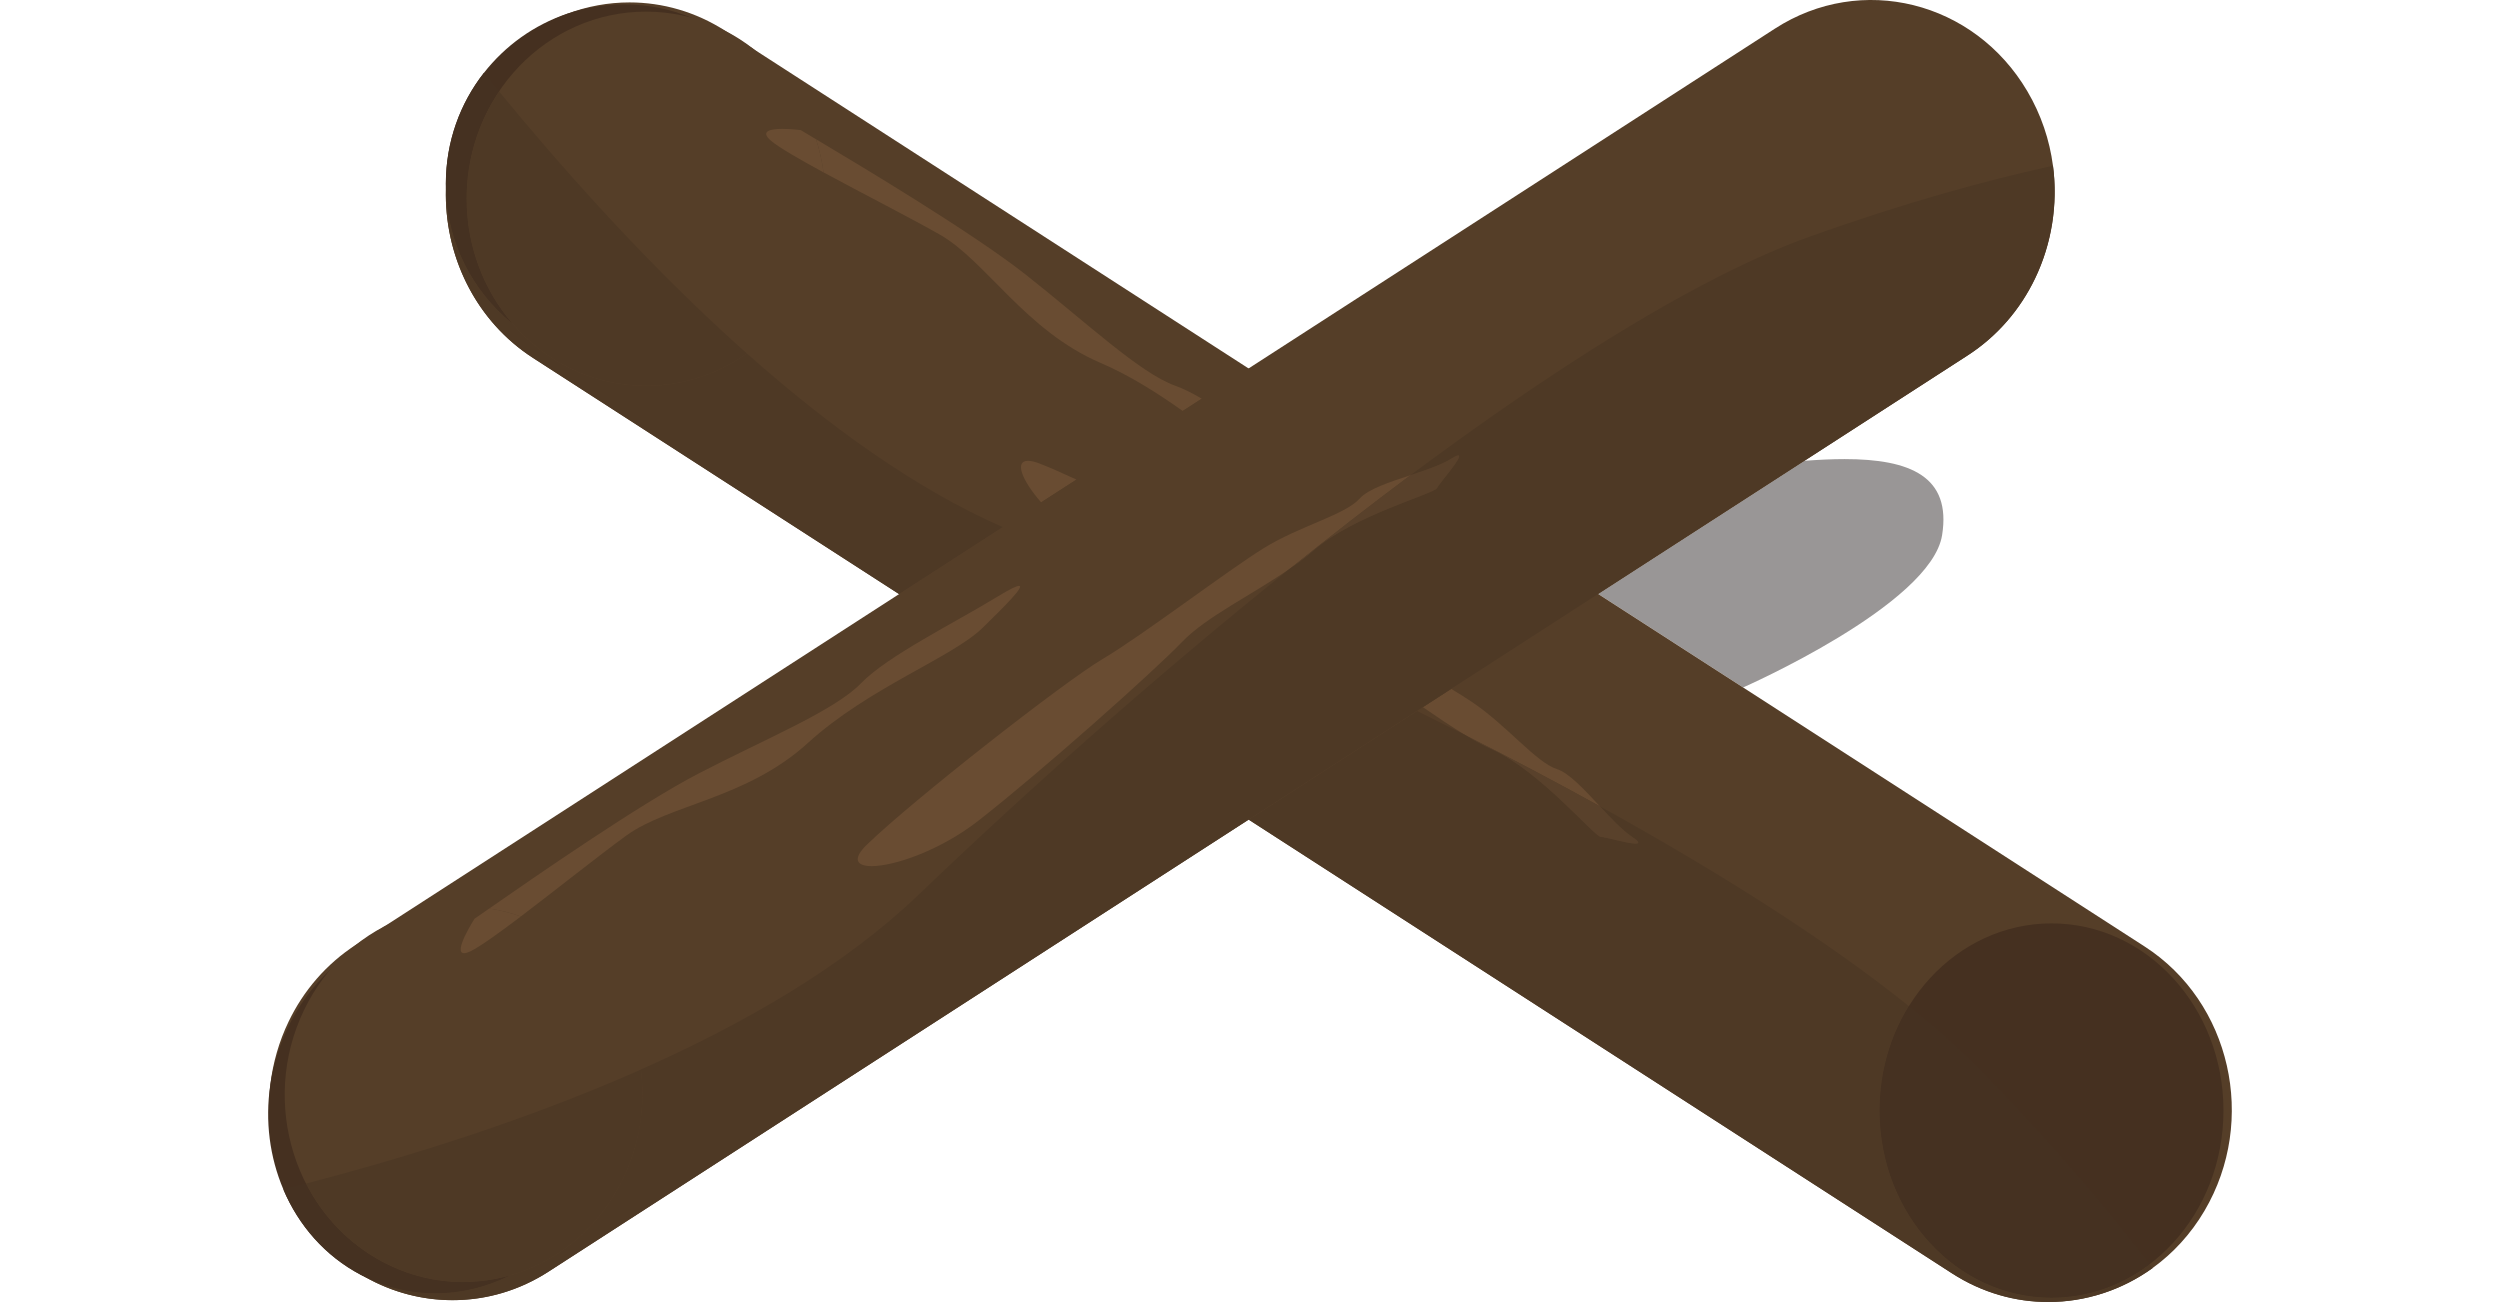
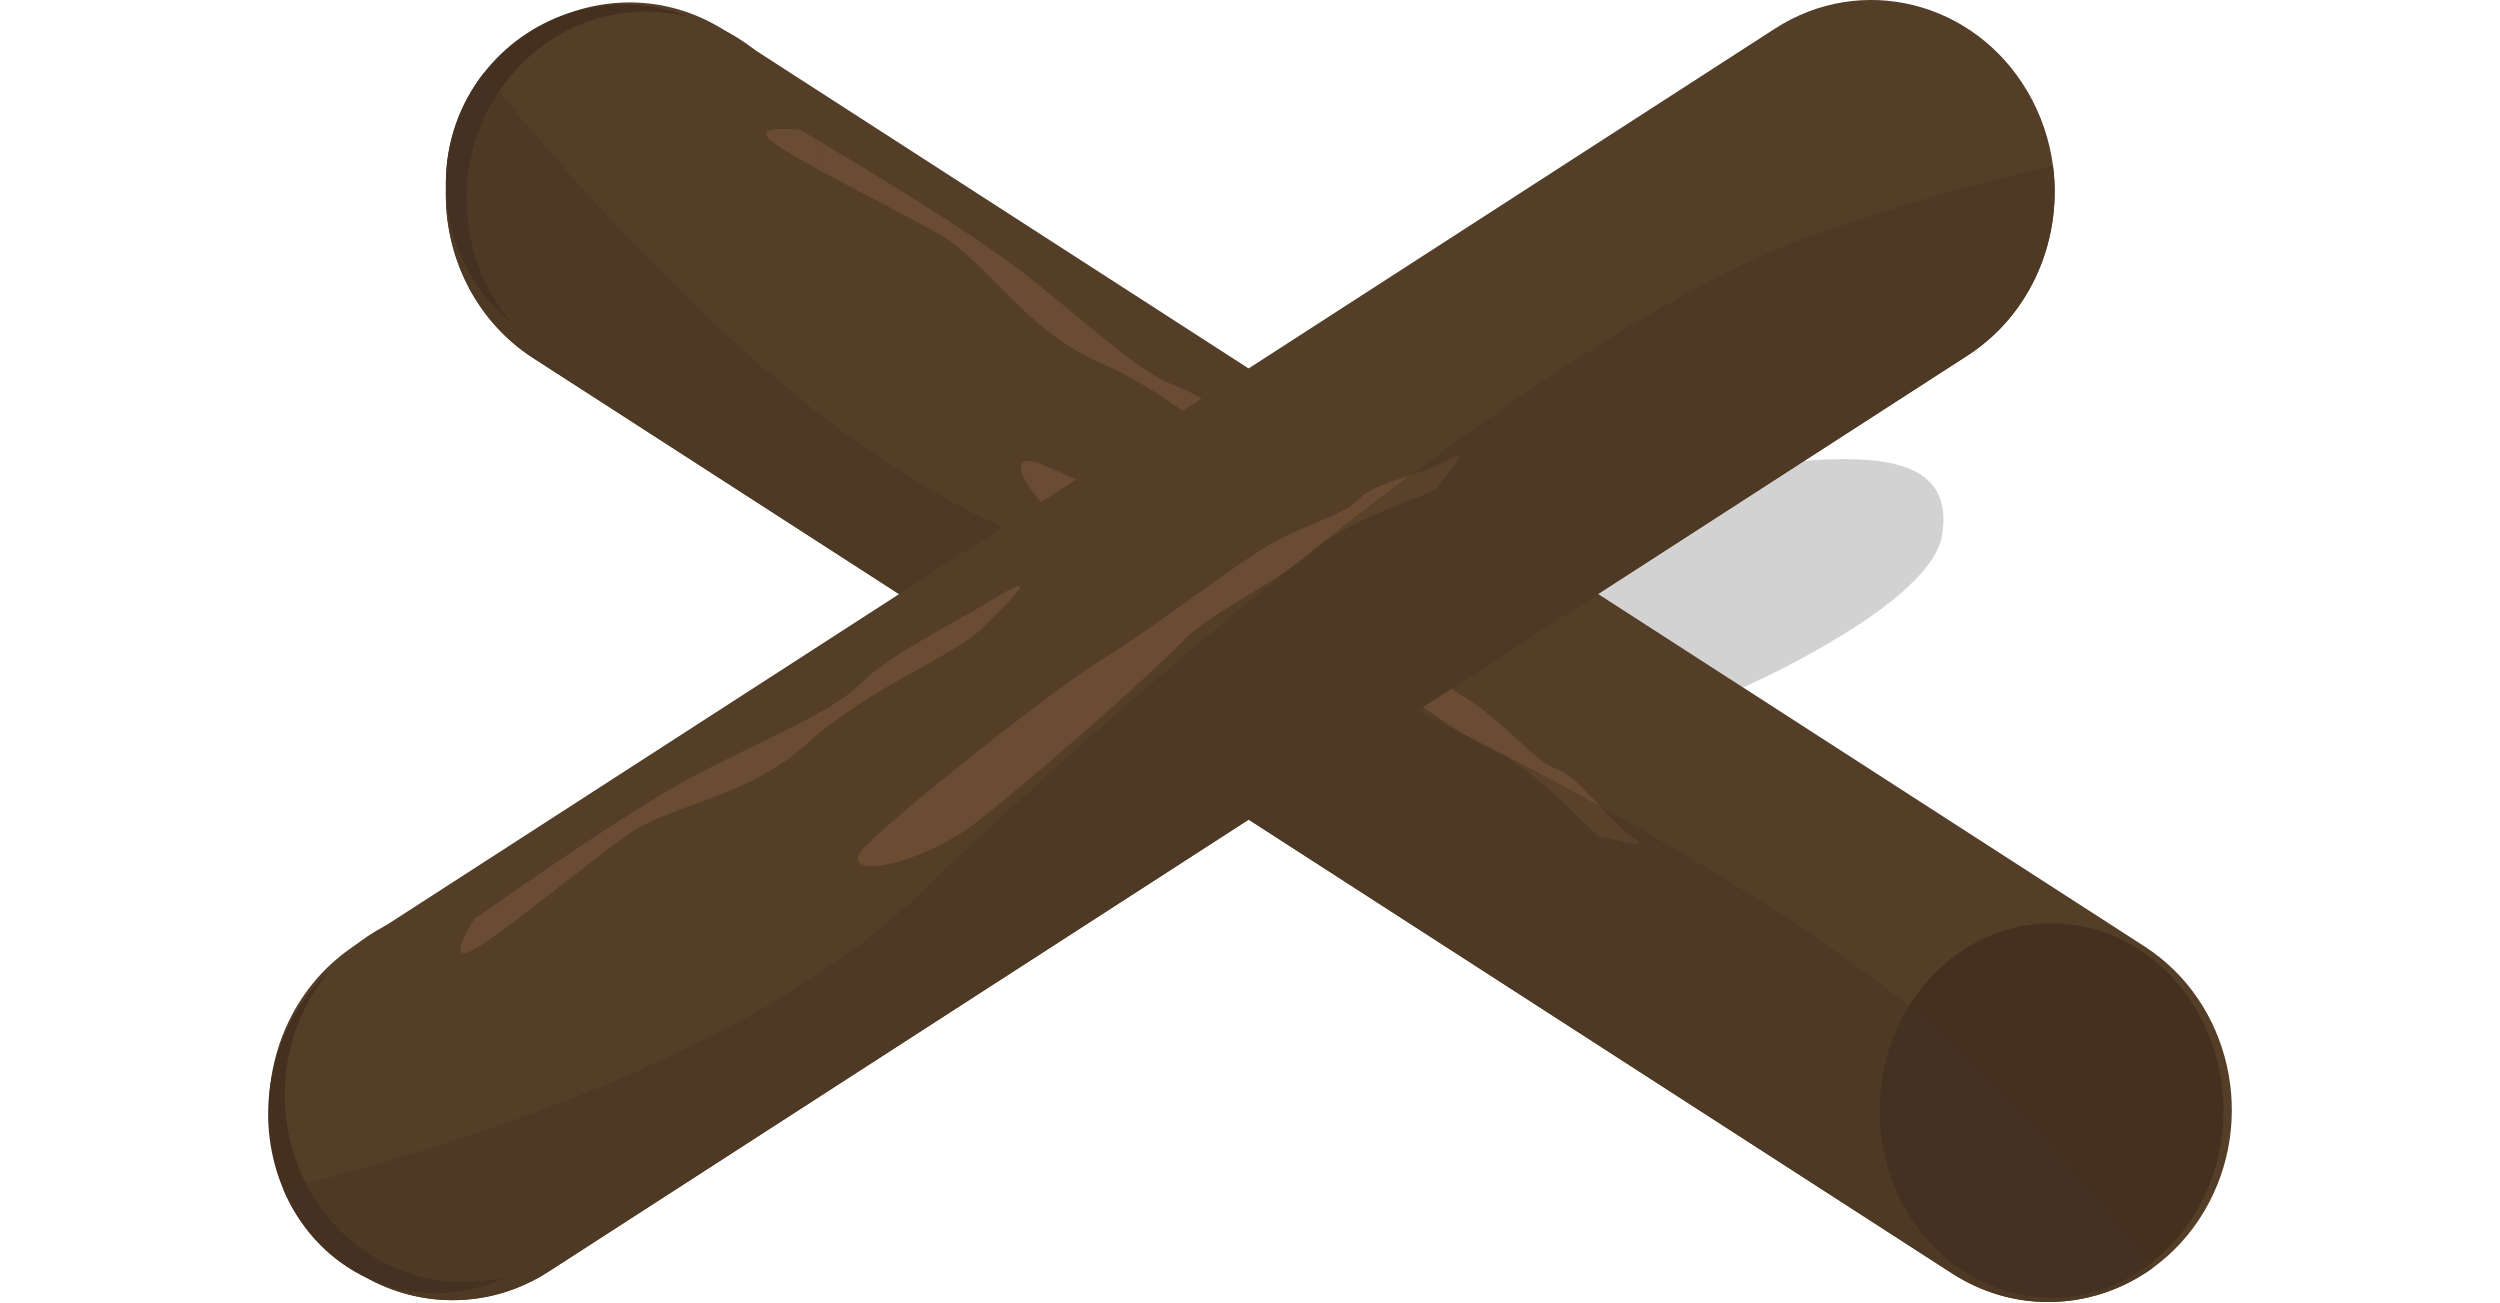
<svg xmlns="http://www.w3.org/2000/svg" version="1.1" id="Layer_1" x="0px" y="0px" width="46.63px" height="24.285px" viewBox="0 0 46.63 24.285" enable-background="new 0 0 46.63 24.285" xml:space="preserve">
-   <path fill="#999696" d="M34.404,8.563c-0.234,0-0.484,0.012-0.748,0.032c0,0,0,0,0,0l-3.846,2.483  c0.989,0.638,2.703,1.744,2.703,1.744s3.503-1.539,3.711-2.84C36.399,8.889,35.632,8.563,34.404,8.563" />
-   <path fill="#553E28" d="M41.119,22.582c-0.257,0.438-0.591,0.797-0.971,1.071c-0.574,0.413-1.254,0.632-1.945,0.632  c-0.612,0-1.232-0.172-1.792-0.533L9.943,6.677C8.864,5.981,8.283,4.76,8.317,3.523c0.016-0.608,0.18-1.22,0.507-1.775  C8.897,1.626,8.975,1.51,9.059,1.4c0.405-0.537,0.937-0.925,1.522-1.144l0.004-0.001c0.371-0.138,0.762-0.21,1.157-0.21  c0.612,0,1.232,0.173,1.791,0.533l0.012,0.008l0.505,0.325l0.001,0.002l25.949,16.74C41.61,18.69,42.11,20.897,41.119,22.582" />
-   <path fill="#453020" d="M41.472,20.713c0,1.928-1.435,3.49-3.206,3.49c-1.771,0-3.206-1.563-3.206-3.49  c0-1.927,1.435-3.49,3.206-3.49C40.036,17.223,41.472,18.786,41.472,20.713" />
+   <path opacity="0.2" fill="#231F20" d="M34.404,8.563c-0.234,0-0.484,0.012-0.748,0.032l0,0l-3.846,2.483  c0.989,0.638,2.703,1.744,2.703,1.744s3.503-1.539,3.711-2.84C36.399,8.889,35.632,8.563,34.404,8.563" />
+   <path fill="#553E28" d="M41.119,22.582c-0.257,0.438-0.591,0.797-0.971,1.071c-0.574,0.413-1.254,0.632-1.945,0.632  c-0.612,0-1.232-0.172-1.792-0.533L9.943,6.677C8.864,5.981,8.283,4.76,8.317,3.523c0.016-0.608,0.18-1.22,0.507-1.775  C8.897,1.626,8.975,1.51,9.059,1.4c0.405-0.537,0.937-0.925,1.522-1.144l0.004-0.001c0.371-0.138,0.762-0.21,1.157-0.21  c0.612,0,1.232,0.173,1.791,0.533l0.012,0.008l0.505,0.325l0.001,0.002L40,17.653C41.61,18.69,42.11,20.897,41.119,22.582" />
+   <path fill="#453020" d="M41.472,20.713c0,1.928-1.435,3.49-3.206,3.49s-3.206-1.563-3.206-3.49s1.435-3.49,3.206-3.49  C40.036,17.223,41.472,18.786,41.472,20.713" />
  <path fill="#453020" d="M14.961,3.425c0,1.155-0.582,2.173-1.467,2.773c-0.53,0.361-1.168,0.57-1.856,0.57  c-0.793,0-1.52-0.279-2.092-0.745c-0.727-0.594-1.201-1.491-1.229-2.5L8.316,3.425c0-0.781,0.265-1.497,0.71-2.066  c0.396-0.506,0.934-0.894,1.555-1.104l0.004-0.001c0.331-0.112,0.686-0.172,1.054-0.172c0.446,0,0.87,0.088,1.258,0.248  c0.906,0.373,1.612,1.136,1.91,2.083c0.057,0.182,0.099,0.37,0.125,0.564C14.951,3.123,14.961,3.273,14.961,3.425" />
  <path fill="#553E28" d="M15.394,3.706c0,1.927-1.498,3.49-3.345,3.49c-1.848,0-3.346-1.562-3.346-3.49  c0-1.927,1.498-3.489,3.346-3.489C13.896,0.217,15.394,1.779,15.394,3.706" />
  <path fill="#694C32" d="M15.221,2.597c0.064,0.199,0.111,0.405,0.14,0.618c0.723,0.393,1.646,0.862,2.172,1.163  c0.855,0.488,1.593,1.79,2.993,2.39c0.552,0.237,1.067,0.567,1.534,0.897l0.355-0.229c-0.179-0.105-0.345-0.188-0.491-0.24  c-0.661-0.234-1.671-1.19-2.798-2.078C18.139,4.341,16.078,3.109,15.221,2.597" />
  <path fill="#694C32" d="M14.594,2.404c-0.221,0-0.43,0.04-0.209,0.225c0.15,0.125,0.524,0.341,0.976,0.587  c-0.029-0.213-0.076-0.42-0.14-0.618c-0.121-0.073-0.219-0.13-0.285-0.171C14.936,2.427,14.762,2.404,14.594,2.404" />
-   <path fill="#694C32" d="M27.068,12.849l-0.528,0.341c0.267,0.183,0.54,0.371,0.814,0.534c0.846,0.428,1.679,0.868,2.486,1.314  c-0.286-0.307-0.575-0.621-0.798-0.692c-0.389-0.122-0.933-0.814-1.593-1.257C27.345,13.02,27.216,12.939,27.068,12.849   M19.175,8.595c-0.255,0-0.121,0.354,0.244,0.775l0.659-0.425c-0.266-0.123-0.497-0.225-0.675-0.294  C19.307,8.612,19.232,8.595,19.175,8.595" />
-   <path fill="#4E3925" d="M26.43,13.261l-3.139,2.027l13.121,8.464c0.56,0.361,1.18,0.533,1.792,0.533  c0.691,0,1.371-0.219,1.945-0.632l-0.054-0.072c-0.519,0.393-1.149,0.623-1.829,0.623c-1.771,0-3.206-1.563-3.206-3.49  c0-0.721,0.201-1.391,0.545-1.947c-1.521-1.223-3.54-2.497-5.763-3.728c0,0,0,0-0.001,0c0.21,0.226,0.42,0.449,0.601,0.57  c0.142,0.095,0.138,0.126,0.065,0.126c-0.147,0-0.57-0.126-0.648-0.126c-0.116,0-1.127-1.221-2.021-1.628  c-0.16-0.073-0.322-0.161-0.483-0.257c-0.001-0.001-0.002-0.001-0.003-0.002C27.045,13.567,26.738,13.413,26.43,13.261 M8.317,3.523  L8.317,3.523C8.316,3.562,8.316,3.6,8.316,3.639C8.32,4.836,8.898,6.003,9.943,6.677l6.827,4.404l1.934-1.249  c-1.637-0.717-3.268-1.902-4.773-3.24c0,0,0,0,0,0c-0.536,0.381-1.184,0.604-1.882,0.604c-0.996,0-1.89-0.454-2.503-1.174  C8.819,5.429,8.346,4.532,8.317,3.523" />
-   <path fill="#453121" d="M35.604,18.766c-0.344,0.556-0.545,1.226-0.545,1.947c0,1.928,1.435,3.49,3.206,3.49  c0.68,0,1.31-0.23,1.829-0.623l0-0.001c-0.737-0.965-1.762-2.192-3.119-3.585C36.584,19.594,36.123,19.183,35.604,18.766  C35.604,18.766,35.604,18.766,35.604,18.766" />
+   <path fill="#694C32" d="M27.068,12.849L26.54,13.19c0.267,0.183,0.54,0.371,0.814,0.534c0.846,0.428,1.679,0.868,2.486,1.314  c-0.286-0.307-0.575-0.621-0.798-0.692c-0.389-0.122-0.933-0.814-1.593-1.257C27.345,13.02,27.216,12.939,27.068,12.849   M19.175,8.595c-0.255,0-0.121,0.354,0.244,0.775l0.659-0.425c-0.266-0.123-0.497-0.225-0.675-0.294  C19.307,8.612,19.232,8.595,19.175,8.595" />
+   <path fill="#4E3925" d="M26.43,13.261l-3.139,2.027l13.121,8.464c0.56,0.361,1.18,0.533,1.792,0.533  c0.691,0,1.371-0.219,1.945-0.632l-0.054-0.072c-0.519,0.393-1.149,0.623-1.829,0.623c-1.771,0-3.206-1.563-3.206-3.49  c0-0.721,0.201-1.391,0.545-1.947c-1.521-1.223-3.54-2.497-5.763-3.728c0,0,0,0-0.001,0c0.21,0.226,0.42,0.449,0.601,0.57  c0.142,0.095,0.138,0.126,0.065,0.126c-0.147,0-0.57-0.126-0.648-0.126c-0.116,0-1.127-1.221-2.021-1.628  c-0.16-0.073-0.322-0.161-0.483-0.257c-0.001-0.001-0.002-0.001-0.003-0.002C27.045,13.567,26.738,13.413,26.43,13.261 M8.317,3.523  L8.317,3.523C8.316,3.562,8.316,3.6,8.316,3.639C8.32,4.836,8.898,6.003,9.943,6.677l6.827,4.404l1.934-1.249  c-1.637-0.717-3.268-1.902-4.773-3.24l0,0c-0.536,0.381-1.184,0.604-1.882,0.604c-0.996,0-1.89-0.454-2.503-1.174  C8.819,5.429,8.346,4.532,8.317,3.523" />
+   <path fill="#453121" d="M35.604,18.766c-0.344,0.556-0.545,1.226-0.545,1.947c0,1.928,1.435,3.49,3.206,3.49  c0.68,0,1.31-0.23,1.829-0.623v-0.001c-0.737-0.965-1.762-2.192-3.119-3.585C36.584,19.594,36.123,19.183,35.604,18.766  L35.604,18.766" />
  <path fill="#453121" d="M9.026,1.359L9.026,1.359c-0.445,0.569-0.71,1.286-0.71,2.066l0.002,0.098l0,0l0,0  c0.028,1.009,0.502,1.906,1.229,2.5C9.022,5.406,8.703,4.595,8.703,3.706c0-0.745,0.224-1.435,0.605-2.001  C9.223,1.602,9.14,1.5,9.059,1.4L9.026,1.359" />
-   <path fill="#4E3925" d="M9.308,1.705C8.927,2.272,8.703,2.962,8.703,3.706c0,0.889,0.318,1.7,0.843,2.316  c0.613,0.72,1.507,1.174,2.503,1.174c0.698,0,1.345-0.223,1.882-0.604c-0.147-0.129-0.292-0.261-0.436-0.394  C11.883,4.711,10.435,3.078,9.308,1.705C9.308,1.705,9.308,1.705,9.308,1.705" />
+   <path fill="#4E3925" d="M9.308,1.705C8.927,2.272,8.703,2.962,8.703,3.706c0,0.889,0.318,1.7,0.843,2.316  c0.613,0.72,1.507,1.174,2.503,1.174c0.698,0,1.345-0.223,1.882-0.604c-0.147-0.129-0.292-0.261-0.436-0.394  C11.883,4.711,10.435,3.078,9.308,1.705L9.308,1.705" />
  <path fill="#59412B" d="M27.354,13.724c0.161,0.096,0.323,0.184,0.483,0.257c0.894,0.407,1.905,1.628,2.021,1.628  c0.078,0,0.501,0.126,0.648,0.126c0.073,0,0.078-0.032-0.065-0.126c-0.181-0.121-0.39-0.344-0.601-0.57  C29.033,14.592,28.2,14.152,27.354,13.724" />
-   <path fill="#553E28" d="M37.814,1.702c0.258,0.437,0.415,0.911,0.478,1.389c0.095,0.722-0.024,1.457-0.334,2.103  c-0.275,0.573-0.7,1.076-1.26,1.437L10.235,23.717c-1.078,0.697-2.381,0.691-3.422,0.103c-0.511-0.288-0.96-0.717-1.286-1.272  c-0.072-0.122-0.136-0.247-0.192-0.375c-0.277-0.62-0.368-1.291-0.293-1.937l0-0.005c0.049-0.409,0.163-0.807,0.341-1.176  c0.275-0.573,0.701-1.075,1.26-1.436l0.012-0.008l0.505-0.326l0.002-0.001L33.106,0.534C34.714-0.505,36.822,0.018,37.814,1.702" />
-   <path fill="#453020" d="M9.715,17.561c0.985,0.519,1.592,1.521,1.707,2.618c0.069,0.658-0.038,1.349-0.347,1.992  c-0.356,0.742-0.921,1.297-1.576,1.621c-0.833,0.414-1.812,0.453-2.686,0.027l-0.084-0.042c-0.666-0.35-1.159-0.921-1.444-1.593  c-0.254-0.599-0.344-1.276-0.243-1.95l0-0.005c0.054-0.36,0.162-0.718,0.327-1.063c0.2-0.417,0.466-0.774,0.777-1.065  c0.725-0.68,1.694-0.997,2.635-0.851c0.18,0.029,0.361,0.073,0.537,0.136C9.453,17.435,9.585,17.493,9.715,17.561" />
-   <path fill="#553E28" d="M10.15,17.283c1.644,0.866,2.304,2.969,1.474,4.697c-0.83,1.728-2.836,2.427-4.481,1.561  c-1.644-0.866-2.304-2.969-1.474-4.697C6.499,17.116,8.505,16.417,10.15,17.283" />
+   <path fill="#553E28" d="M37.814,1.702c0.258,0.437,0.415,0.911,0.478,1.389c0.095,0.722-0.024,1.457-0.334,2.103  c-0.275,0.573-0.7,1.076-1.26,1.437L10.235,23.717c-1.078,0.697-2.381,0.691-3.422,0.103c-0.511-0.288-0.96-0.717-1.286-1.272  c-0.072-0.122-0.136-0.247-0.192-0.375c-0.277-0.62-0.368-1.291-0.293-1.937v-0.005c0.049-0.409,0.163-0.807,0.341-1.176  c0.275-0.573,0.701-1.075,1.26-1.436l0.012-0.008l0.505-0.326l0.002-0.001l25.944-16.75C34.714-0.505,36.822,0.018,37.814,1.702" />
+   <path fill="#453020" d="M9.715,17.561c0.985,0.519,1.592,1.521,1.707,2.618c0.069,0.658-0.038,1.349-0.347,1.992  c-0.356,0.742-0.921,1.297-1.576,1.621c-0.833,0.414-1.812,0.453-2.686,0.027l-0.084-0.042c-0.666-0.35-1.159-0.921-1.444-1.593  c-0.254-0.599-0.344-1.276-0.243-1.95v-0.005c0.054-0.36,0.162-0.718,0.327-1.063c0.2-0.417,0.466-0.774,0.777-1.065  c0.725-0.68,1.694-0.997,2.635-0.851c0.18,0.029,0.361,0.073,0.537,0.136C9.453,17.435,9.585,17.493,9.715,17.561" />
+   <path fill="#553E28" d="M10.15,17.283c1.644,0.866,2.304,2.969,1.474,4.697s-2.836,2.427-4.481,1.561  c-1.644-0.866-2.304-2.969-1.474-4.697C6.499,17.116,8.505,16.417,10.15,17.283" />
  <path fill="#694C32" d="M19.005,10.928c-0.045,0-0.167,0.059-0.394,0.197c-0.8,0.49-2.053,1.105-2.55,1.618  c-0.496,0.513-1.766,1.028-3.03,1.684c-1.107,0.574-3.084,1.948-3.906,2.519c0.198,0.03,0.396,0.078,0.59,0.147  c0.66-0.5,1.475-1.152,1.968-1.509c0.801-0.58,2.244-0.686,3.384-1.725c1.141-1.039,2.689-1.59,3.264-2.152  C18.744,11.303,19.12,10.928,19.005,10.928" />
  <path fill="#694C32" d="M9.125,16.946c-0.116,0.081-0.21,0.146-0.274,0.19c0,0-0.412,0.643-0.195,0.643  c0.028,0,0.068-0.011,0.12-0.036c0.174-0.084,0.526-0.337,0.939-0.649C9.521,17.024,9.324,16.976,9.125,16.946" />
  <path fill="#694C32" d="M26.309,8.863c-0.391,0.129-0.788,0.258-0.948,0.436c-0.279,0.309-1.113,0.507-1.789,0.925  c-0.676,0.418-2.266,1.63-3,2.064c-0.733,0.434-3.544,2.635-4.402,3.466c-0.28,0.271-0.193,0.401,0.089,0.401  c0.423,0,1.286-0.296,1.996-0.852c1.182-0.926,3.241-2.757,3.794-3.331c0.453-0.472,1.315-0.882,2.023-1.375  C24.816,9.999,25.566,9.417,26.309,8.863" />
-   <path fill="#4E3925" d="M38.292,3.092L38.206,3.11c-1.155,0.256-2.662,0.663-4.46,1.307c-0.518,0.185-1.076,0.432-1.665,0.73  c-1.727,0.873-3.721,2.189-5.771,3.715c0,0-0.001,0.001-0.001,0.001c0.288-0.095,0.572-0.191,0.757-0.306  c0.069-0.043,0.111-0.062,0.132-0.062c0.112,0-0.35,0.515-0.395,0.607c-0.052,0.109-1.548,0.505-2.297,1.159  c-0.134,0.117-0.282,0.229-0.436,0.336c-0.001,0.001-0.002,0.001-0.003,0.002c-2.469,1.978-4.902,4.14-6.93,6.086  c-1.38,1.325-3.24,2.401-5.183,3.263c0,0,0,0-0.001,0c0.084,0.673-0.017,1.379-0.33,2.031c-0.448,0.932-1.237,1.564-2.127,1.814  c-0.432,0.214-0.904,0.328-1.38,0.328c-0.44,0-0.884-0.097-1.304-0.302c0.5,0.283,1.062,0.431,1.629,0.431  c0.613,0,1.233-0.172,1.792-0.534L36.697,6.631c0.56-0.361,0.985-0.864,1.26-1.437c0.242-0.504,0.368-1.064,0.366-1.628  C38.323,3.408,38.313,3.25,38.292,3.092L38.292,3.092" />
+   <path fill="#4E3925" d="M38.292,3.092L38.206,3.11c-1.155,0.256-2.662,0.663-4.46,1.307c-0.518,0.185-1.076,0.432-1.665,0.73  C30.354,6.02,28.36,7.336,26.31,8.862l-0.001,0.001c0.288-0.095,0.572-0.191,0.757-0.306c0.069-0.043,0.111-0.062,0.132-0.062  c0.112,0-0.35,0.515-0.395,0.607c-0.052,0.109-1.548,0.505-2.297,1.159c-0.134,0.117-0.282,0.229-0.436,0.336  c-0.001,0.001-0.002,0.001-0.003,0.002c-2.469,1.978-4.902,4.14-6.93,6.086c-1.38,1.325-3.24,2.401-5.183,3.263c0,0,0,0-0.001,0  c0.084,0.673-0.017,1.379-0.33,2.031c-0.448,0.932-1.237,1.564-2.127,1.814c-0.432,0.214-0.904,0.328-1.38,0.328  c-0.44,0-0.884-0.097-1.304-0.302c0.5,0.283,1.062,0.431,1.629,0.431c0.613,0,1.233-0.172,1.792-0.534L36.697,6.631  c0.56-0.361,0.985-0.864,1.26-1.437c0.242-0.504,0.368-1.064,0.366-1.628C38.323,3.408,38.313,3.25,38.292,3.092L38.292,3.092" />
  <path fill="#453121" d="M5.707,22.076c-0.126,0.033-0.25,0.065-0.373,0.096l-0.049,0.013c0.285,0.672,0.778,1.242,1.444,1.593  l0.084,0.042l0,0c0.42,0.205,0.864,0.302,1.304,0.302c0.476,0,0.947-0.114,1.38-0.328c-0.28,0.078-0.57,0.119-0.863,0.119  c-0.502,0-1.012-0.119-1.49-0.372C6.508,23.207,6.02,22.687,5.707,22.076" />
  <path fill="#4E3925" d="M11.954,19.949c-0.177,0.079-0.354,0.156-0.532,0.23c-1.993,0.84-4.037,1.46-5.714,1.897c0,0,0,0-0.001,0  c0.312,0.611,0.801,1.13,1.436,1.465c0.479,0.252,0.988,0.372,1.49,0.372c0.293,0,0.583-0.041,0.863-0.119  c0.89-0.25,1.68-0.882,2.127-1.814C11.938,21.328,12.039,20.622,11.954,19.949" />
  <path fill="#59412B" d="M27.198,8.495c-0.021,0-0.063,0.018-0.132,0.062c-0.185,0.115-0.469,0.211-0.757,0.306  c-0.743,0.555-1.493,1.136-2.238,1.735c0.155-0.108,0.302-0.219,0.436-0.336c0.749-0.653,2.244-1.05,2.297-1.159  C26.848,9.01,27.311,8.495,27.198,8.495" />
</svg>
